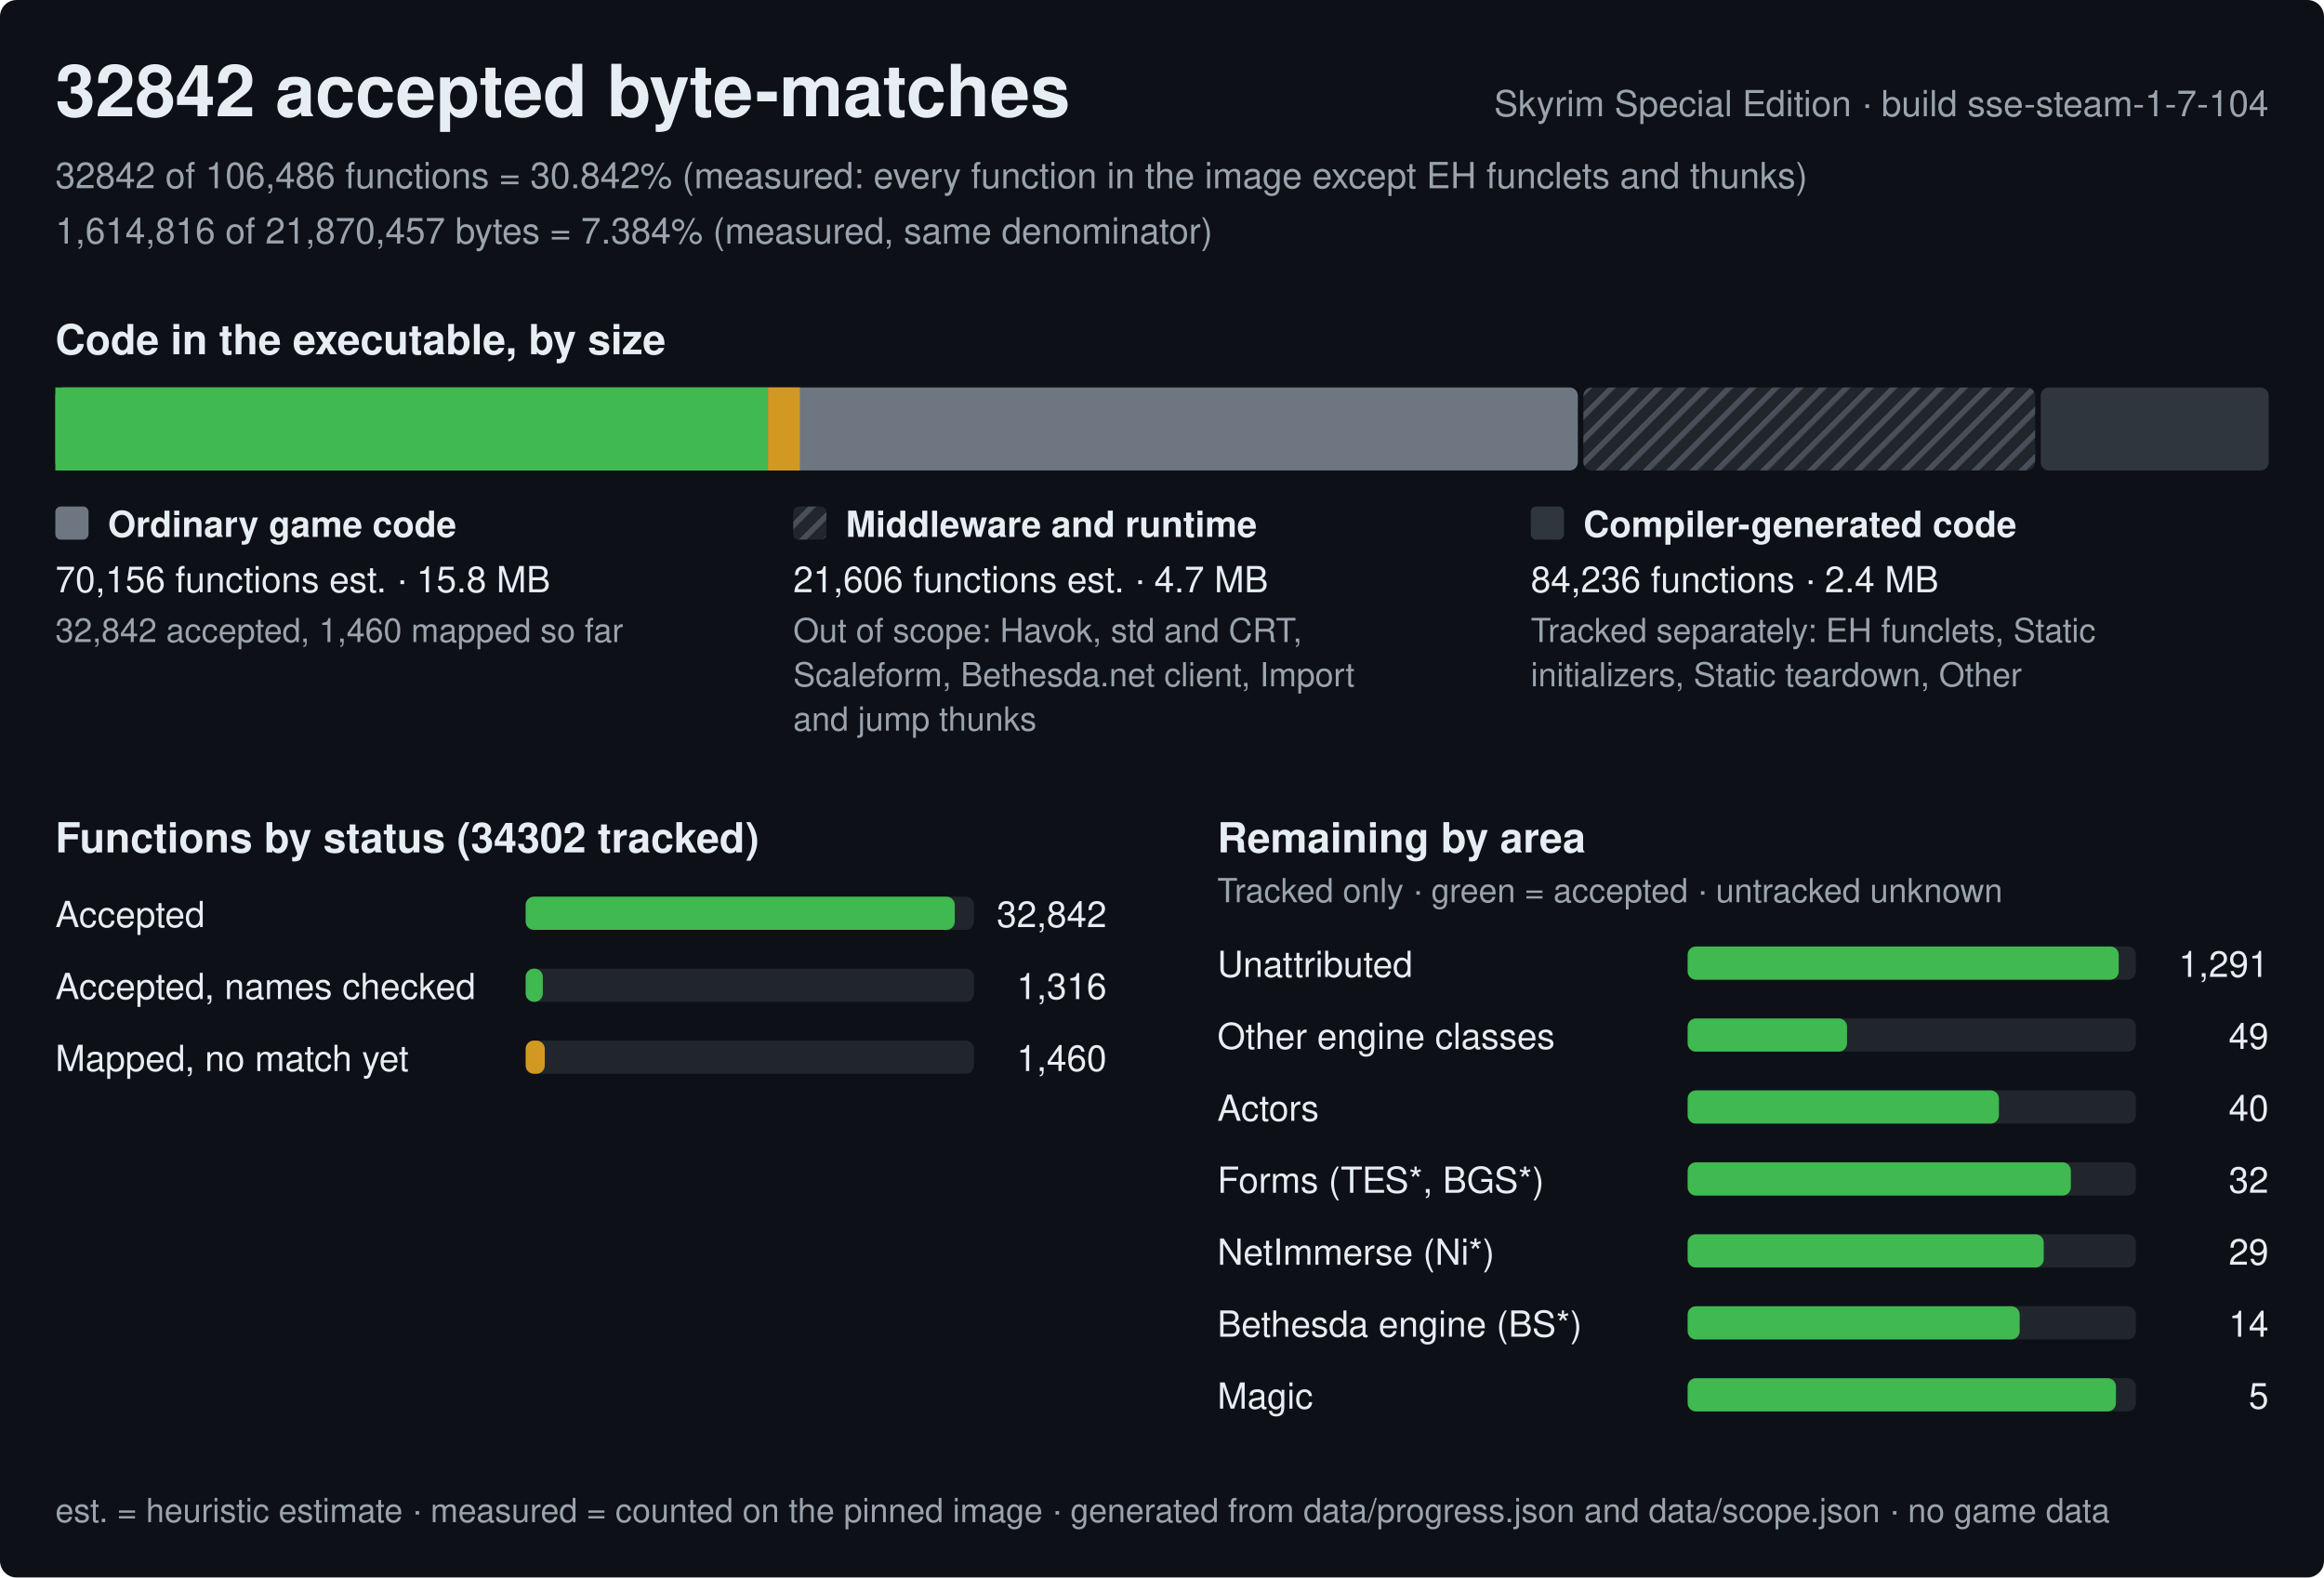
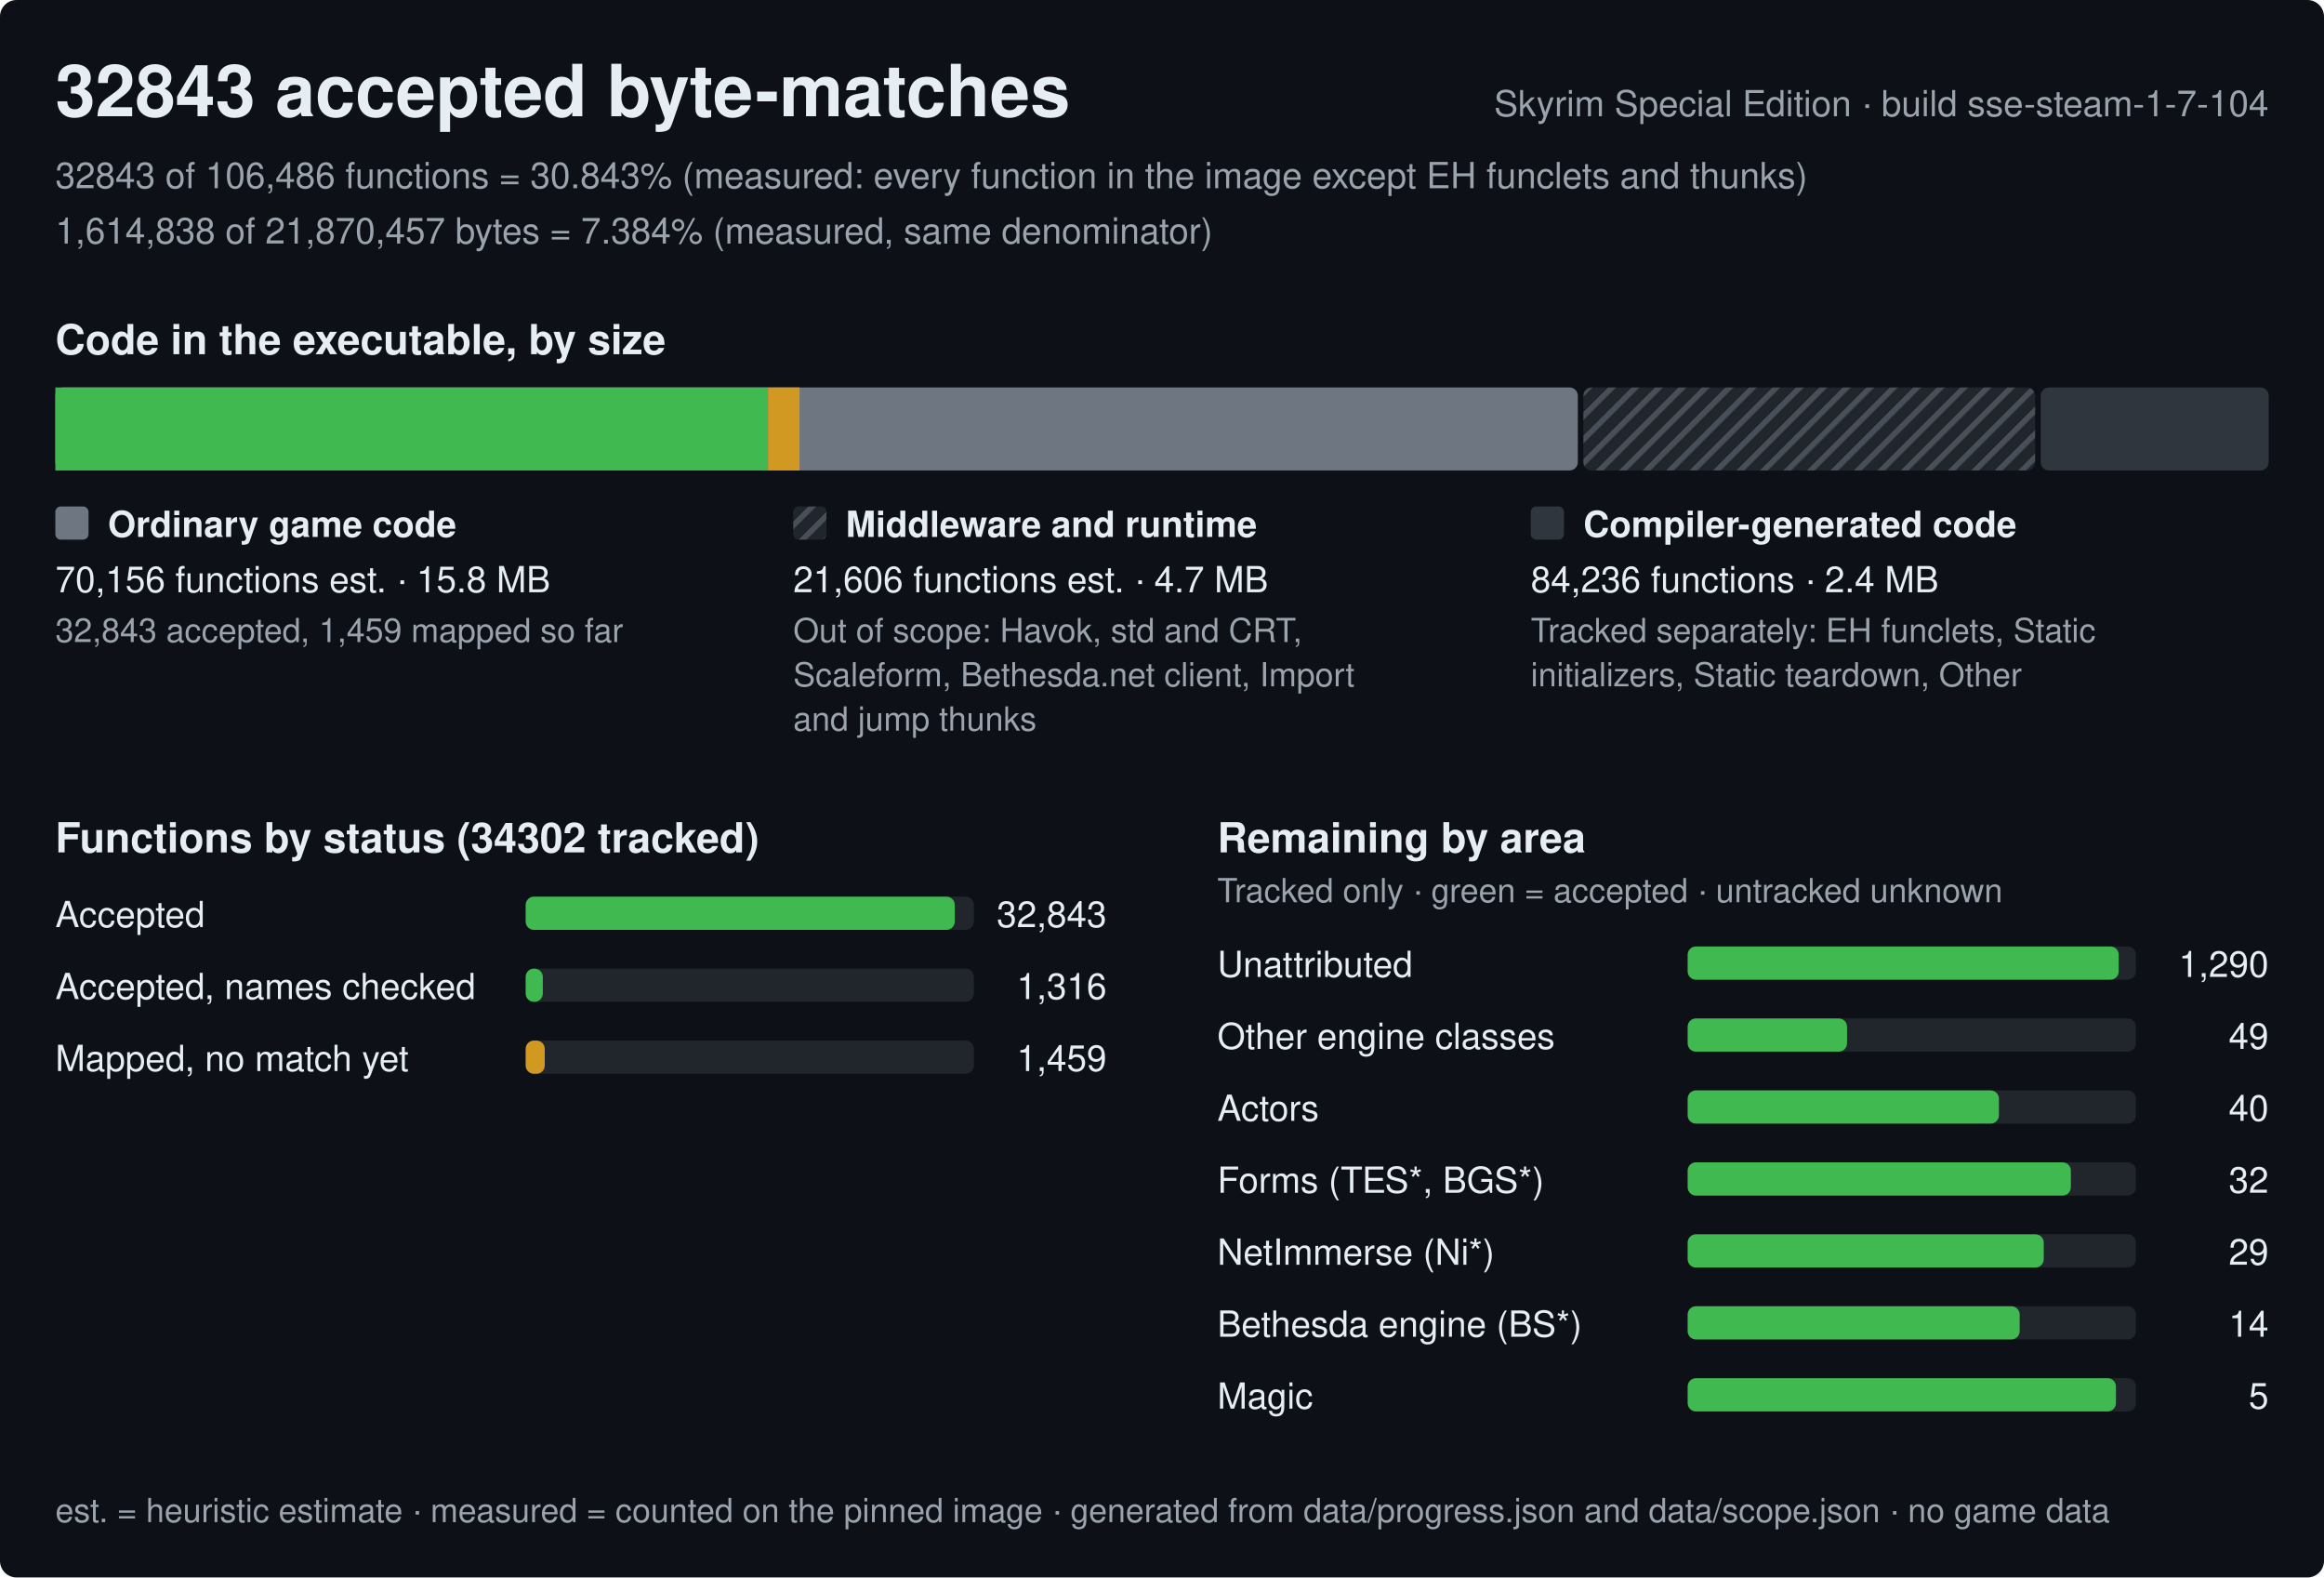
<svg xmlns="http://www.w3.org/2000/svg" width="840" height="570" viewBox="0 0 840 570" role="img" aria-label="Progress of the Skyrim Special Edition byte-matching reconstruction, build sse-steam-1-7-104">
  <style>text{font-family:-apple-system,BlinkMacSystemFont,'Segoe UI',Helvetica,Arial,sans-serif;fill:#e6edf3;white-space:pre}.h{font-size:26px;font-weight:600}.st{font-size:15px;font-weight:600}.lb{font-size:13px;font-weight:600}.bl{font-size:12px;font-weight:600;stroke:#0d1117;stroke-width:3px;paint-order:stroke;stroke-linejoin:round}.rl{font-size:13px}.fn{font-size:12px;fill:#9ba3ad}.mu{fill:#9ba3ad}</style>
  <defs>
    <pattern id="hx" width="6" height="6" patternUnits="userSpaceOnUse" patternTransform="rotate(45)">
      <rect width="6" height="6" fill="#21262d" />
      <rect width="2" height="6" fill="#484f58" />
    </pattern>
  </defs>
  <rect width="840" height="570" rx="6" fill="#0d1117" />
-   <text x="20" y="42" class="h">32842 accepted byte-matches</text>
+   <text x="20" y="42" class="h">32843 accepted byte-matches</text>
  <text x="820" y="42" class="rl mu" text-anchor="end">Skyrim Special Edition · build sse-steam-1-7-104</text>
-   <text x="20" y="68" class="rl mu">32842 of 106,486 functions = 30.842% (measured: every function in the image except EH funclets and thunks)</text>
-   <text x="20" y="88" class="rl mu">1,614,816 of 21,870,457 bytes = 7.384% (measured, same denominator)</text>
+   <text x="20" y="68" class="rl mu">32843 of 106,486 functions = 30.843% (measured: every function in the image except EH funclets and thunks)</text>
+   <text x="20" y="88" class="rl mu">1,614,838 of 21,870,457 bytes = 7.384% (measured, same denominator)</text>
  <text x="20" y="128" class="st">Code in the executable, by size</text>
  <rect x="20" y="140" width="550.3" height="30" rx="3" fill="#6e7681" />
  <rect x="20" y="140" width="257.6" height="30" fill="#3fb950" />
-   <rect x="277.6" y="140" width="11.5" height="30" fill="#d29922" />
+   <rect x="277.6" y="140" width="11.4" height="30" fill="#d29922" />
  <rect x="572.3" y="140" width="163.3" height="30" rx="3" fill="url(#hx)" />
  <rect x="737.6" y="140" width="82.4" height="30" rx="3" fill="#30363d" />
  <rect x="20" y="183" width="12" height="12" rx="2" fill="#6e7681" />
  <text x="39" y="194" class="lb">Ordinary game code</text>
  <text x="20" y="214" class="rl">70,156 functions est. · 15.8 MB</text>
-   <text x="20" y="232" class="fn">32,842 accepted, 1,460 mapped so far</text>
+   <text x="20" y="232" class="fn">32,843 accepted, 1,459 mapped so far</text>
  <rect x="286.7" y="183" width="12" height="12" rx="2" fill="url(#hx)" />
  <text x="305.7" y="194" class="lb">Middleware and runtime</text>
  <text x="286.7" y="214" class="rl">21,606 functions est. · 4.7 MB</text>
  <text x="286.7" y="232" class="fn">Out of scope: Havok, std and CRT,</text>
  <text x="286.7" y="248" class="fn">Scaleform, Bethesda.net client, Import</text>
  <text x="286.7" y="264" class="fn">and jump thunks</text>
  <rect x="553.3" y="183" width="12" height="12" rx="2" fill="#30363d" />
  <text x="572.3" y="194" class="lb">Compiler-generated code</text>
  <text x="553.3" y="214" class="rl">84,236 functions · 2.4 MB</text>
  <text x="553.3" y="232" class="fn">Tracked separately: EH funclets, Static</text>
  <text x="553.3" y="248" class="fn">initializers, Static teardown, Other</text>
  <text x="20" y="308" class="st">Functions by status (34302 tracked)</text>
  <text x="20" y="335" class="rl">Accepted</text>
  <rect x="190" y="324" width="162.0" height="12" rx="3" fill="#21262d" />
  <rect x="190" y="324" width="155.1" height="12" rx="3" fill="#3fb950" />
-   <text x="400.0" y="335" class="rl" text-anchor="end">32,842</text>
+   <text x="400.0" y="335" class="rl" text-anchor="end">32,843</text>
  <text x="20" y="361" class="rl">Accepted, names checked</text>
  <rect x="190" y="350" width="162.0" height="12" rx="3" fill="#21262d" />
  <rect x="190" y="350" width="6.2" height="12" rx="3" fill="#3fb950" />
  <text x="400.0" y="361" class="rl" text-anchor="end">1,316</text>
  <text x="20" y="387" class="rl">Mapped, no match yet</text>
  <rect x="190" y="376" width="162.0" height="12" rx="3" fill="#21262d" />
  <rect x="190" y="376" width="6.9" height="12" rx="3" fill="#d29922" />
-   <text x="400.0" y="387" class="rl" text-anchor="end">1,460</text>
+   <text x="400.0" y="387" class="rl" text-anchor="end">1,459</text>
  <text x="440.0" y="308" class="st">Remaining by area</text>
  <text x="440.0" y="326" class="fn">Tracked only · green = accepted · untracked unknown</text>
  <text x="440.0" y="353" class="rl">Unattributed</text>
  <rect x="610.0" y="342" width="162.0" height="12" rx="3" fill="#21262d" />
  <rect x="610.0" y="342" width="155.8" height="12" rx="3" fill="#3fb950" />
-   <text x="820.0" y="353" class="rl" text-anchor="end">1,291</text>
+   <text x="820.0" y="353" class="rl" text-anchor="end">1,290</text>
  <text x="440.0" y="379" class="rl">Other engine classes</text>
  <rect x="610.0" y="368" width="162.0" height="12" rx="3" fill="#21262d" />
  <rect x="610.0" y="368" width="57.6" height="12" rx="3" fill="#3fb950" />
  <text x="820.0" y="379" class="rl" text-anchor="end">49</text>
  <text x="440.0" y="405" class="rl">Actors</text>
  <rect x="610.0" y="394" width="162.0" height="12" rx="3" fill="#21262d" />
  <rect x="610.0" y="394" width="112.5" height="12" rx="3" fill="#3fb950" />
  <text x="820.0" y="405" class="rl" text-anchor="end">40</text>
  <text x="440.0" y="431" class="rl">Forms (TES*, BGS*)</text>
  <rect x="610.0" y="420" width="162.0" height="12" rx="3" fill="#21262d" />
  <rect x="610.0" y="420" width="138.5" height="12" rx="3" fill="#3fb950" />
  <text x="820.0" y="431" class="rl" text-anchor="end">32</text>
  <text x="440.0" y="457" class="rl">NetImmerse (Ni*)</text>
  <rect x="610.0" y="446" width="162.0" height="12" rx="3" fill="#21262d" />
  <rect x="610.0" y="446" width="128.7" height="12" rx="3" fill="#3fb950" />
  <text x="820.0" y="457" class="rl" text-anchor="end">29</text>
  <text x="440.0" y="483" class="rl">Bethesda engine (BS*)</text>
  <rect x="610.0" y="472" width="162.0" height="12" rx="3" fill="#21262d" />
  <rect x="610.0" y="472" width="120" height="12" rx="3" fill="#3fb950" />
  <text x="820.0" y="483" class="rl" text-anchor="end">14</text>
  <text x="440.0" y="509" class="rl">Magic</text>
  <rect x="610.0" y="498" width="162.0" height="12" rx="3" fill="#21262d" />
  <rect x="610.0" y="498" width="154.8" height="12" rx="3" fill="#3fb950" />
  <text x="820.0" y="509" class="rl" text-anchor="end">5</text>
  <text x="20" y="550" class="fn">est. = heuristic estimate · measured = counted on the pinned image · generated from data/progress.json and data/scope.json · no game data</text>
</svg>
